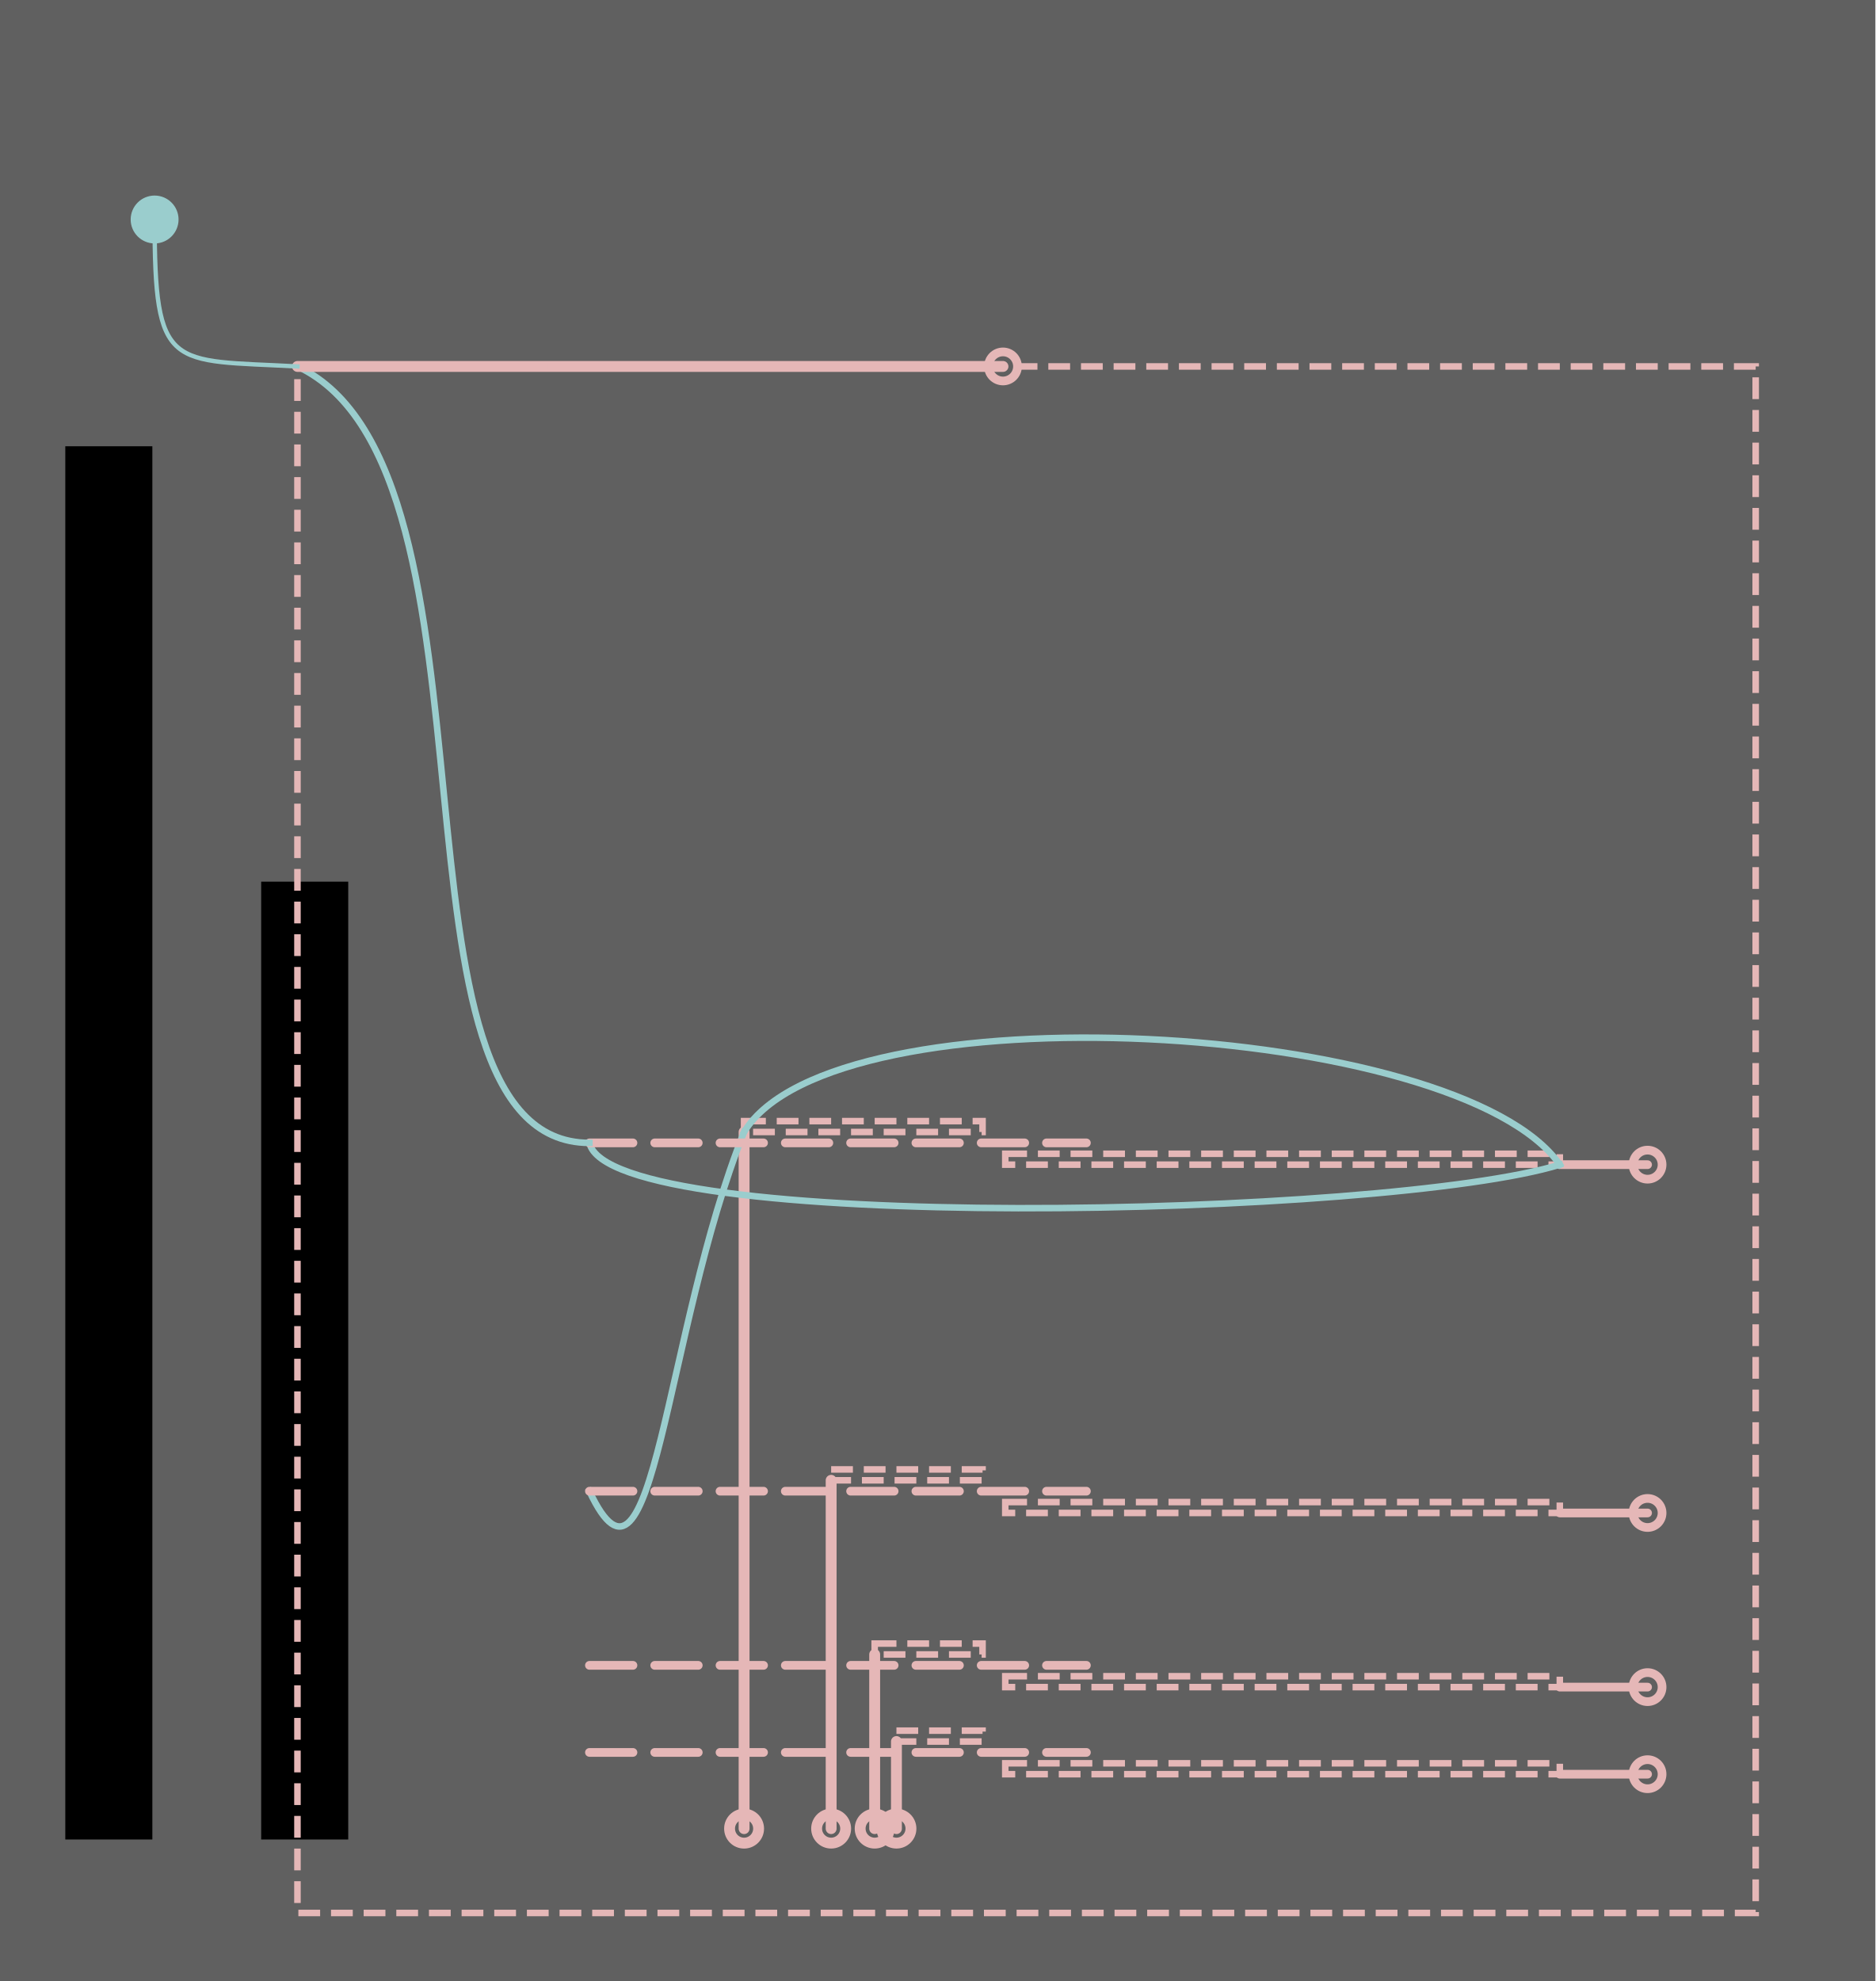
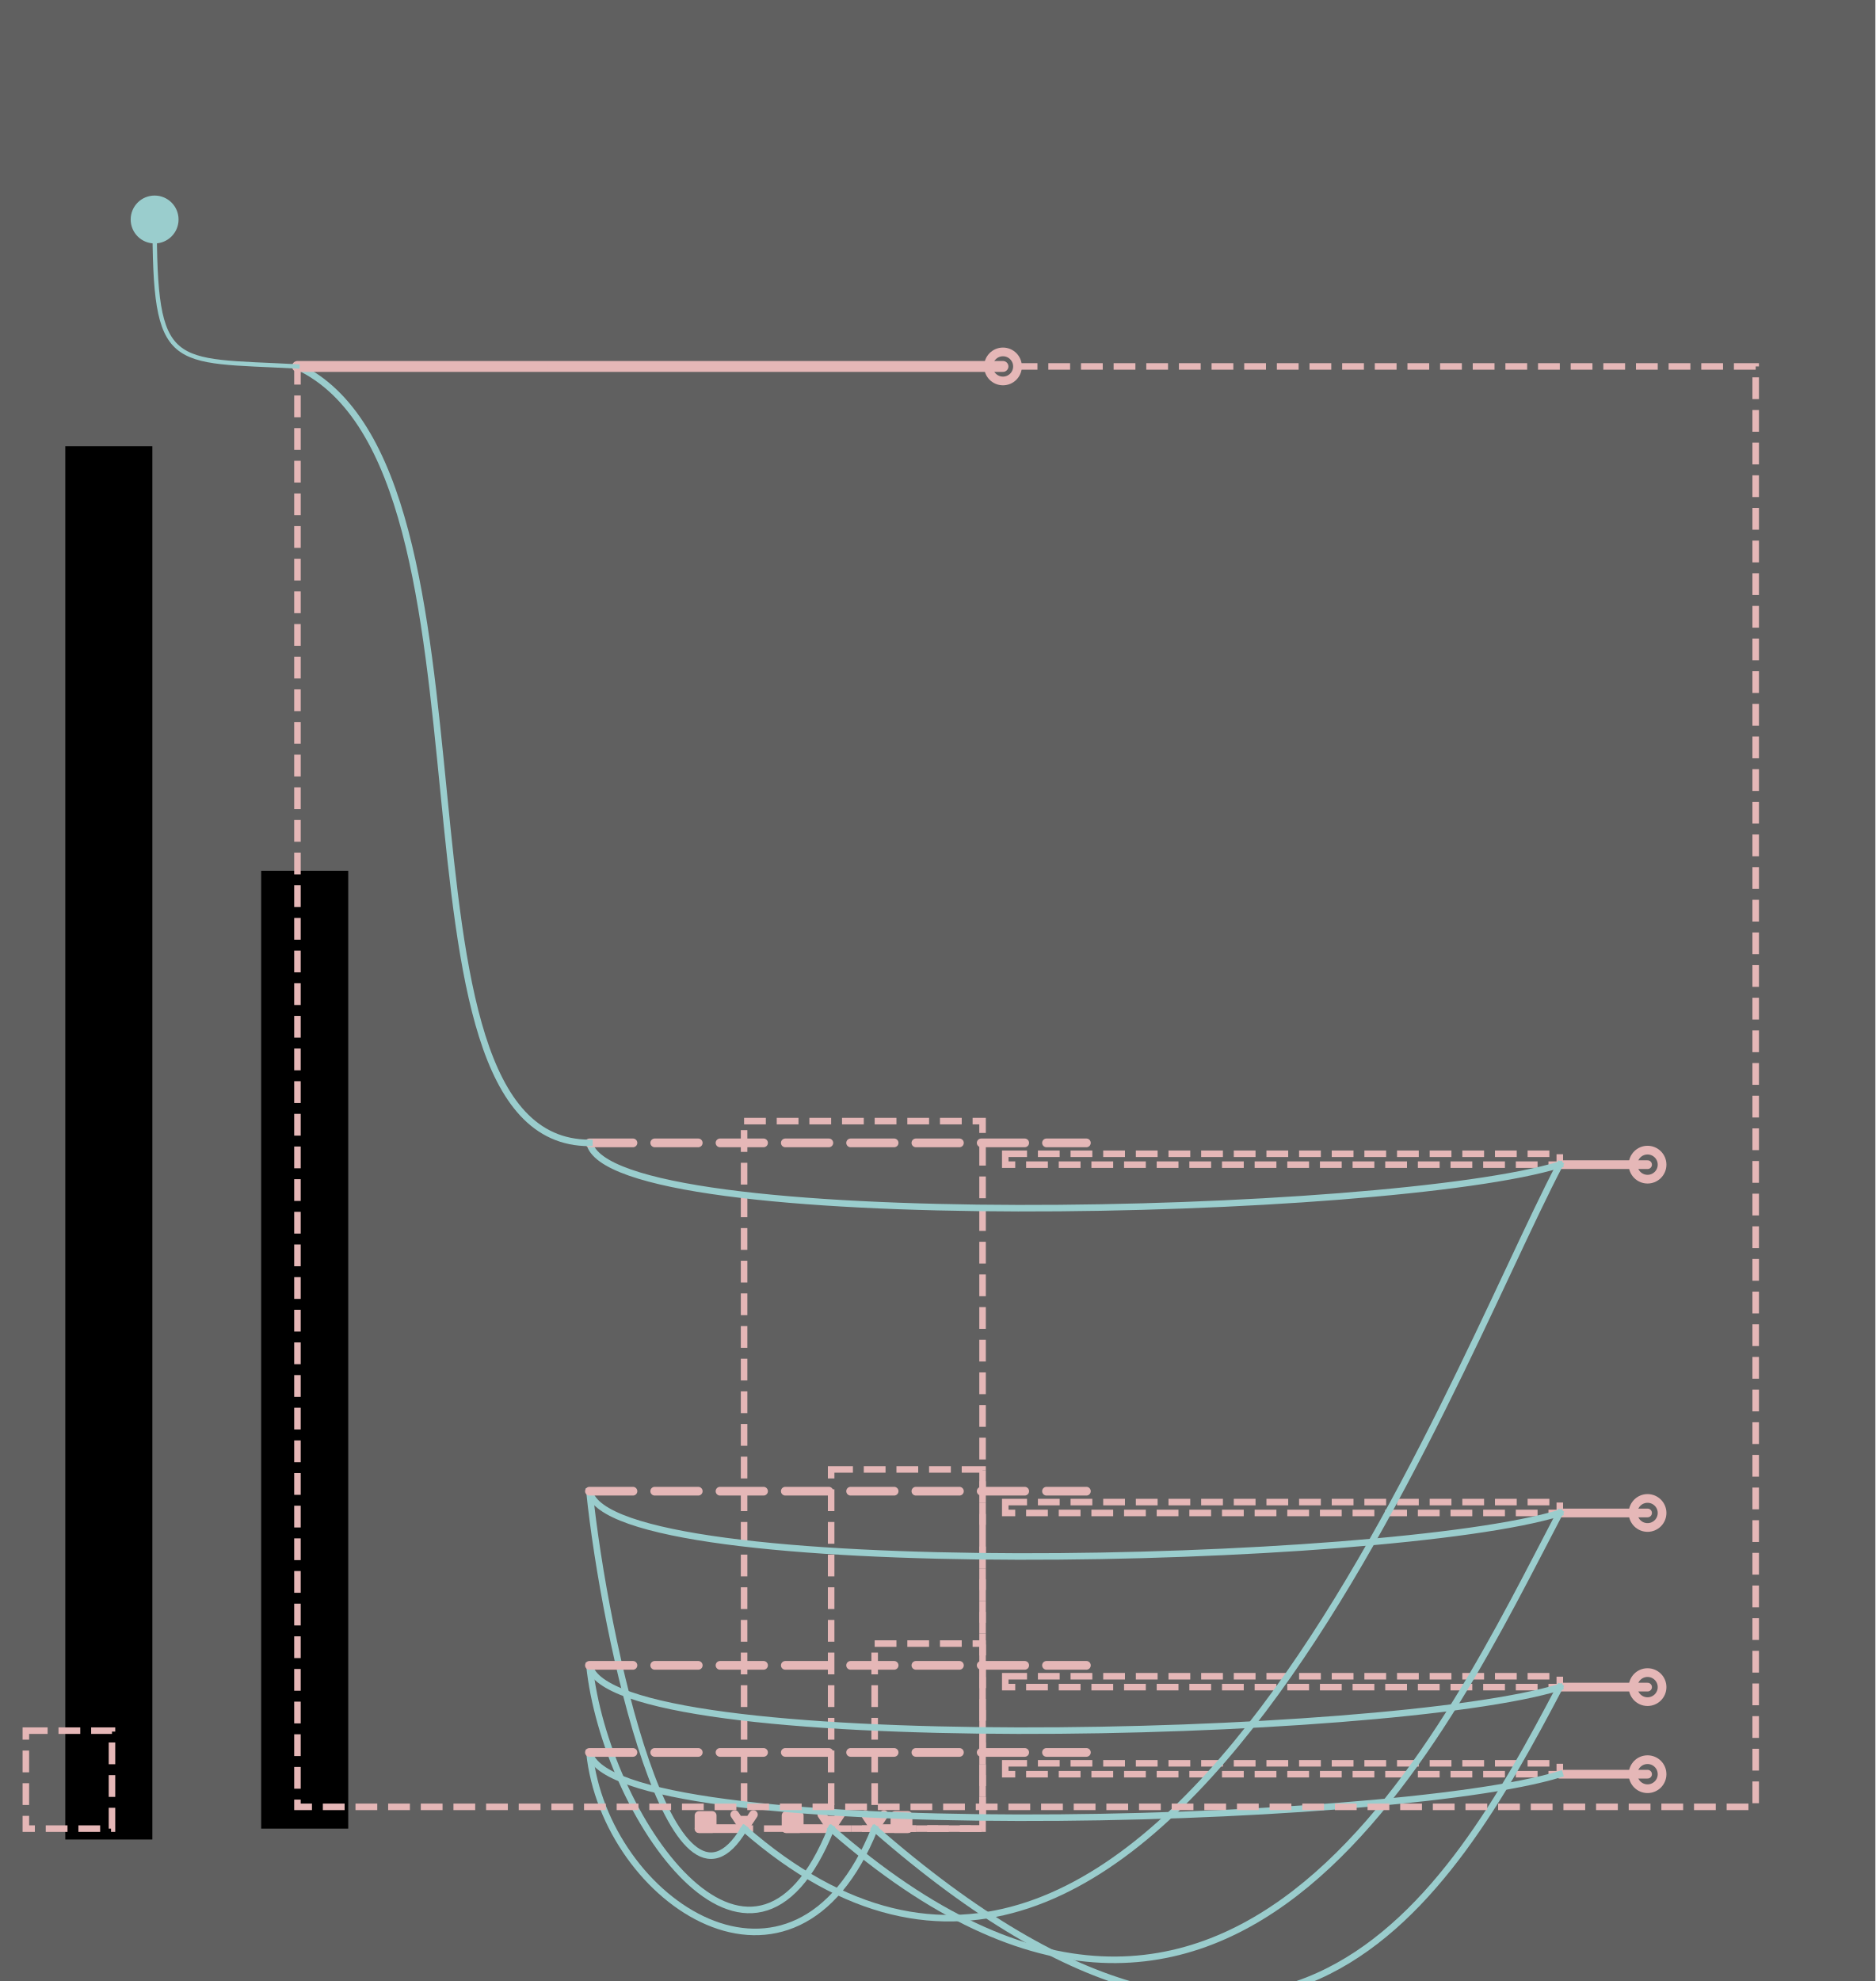
<svg xmlns="http://www.w3.org/2000/svg" version="1.1" x="0px" y="0px" width="86.167px" height="91px" viewBox="0 0 86.167 91" enable-background="new 0 0 86.167 91" xml:space="preserve">
  <g id="Background">
    <rect fill="#606060" width="86.167" height="91" />
  </g>
  <g id="clip8">
    <g id="D">
      <rect x="3" y="20.5" width="4" height="64" />
-       <rect x="12" y="40.5" width="4" height="44" />
+       <rect x="12" y="40" width="4" height="44" />
    </g>
    <g id="I">
      <g id="aligner">
-         <line fill="none" stroke="#E5B7B7" stroke-width="0.5" stroke-linecap="round" stroke-linejoin="round" stroke-miterlimit="10" x1="38.188" y1="68" x2="38.188" y2="84" />
-         <circle fill="none" stroke="#E5B7B7" stroke-width="0.5" stroke-linecap="round" stroke-linejoin="round" stroke-miterlimit="10" cx="38.188" cy="83.999" r="0.667" />
-         <line fill="none" stroke="#E5B7B7" stroke-width="0.5" stroke-linecap="round" stroke-linejoin="round" stroke-miterlimit="10" x1="40.188" y1="76" x2="40.188" y2="84" />
-         <circle fill="none" stroke="#E5B7B7" stroke-width="0.5" stroke-linecap="round" stroke-linejoin="round" stroke-miterlimit="10" cx="40.188" cy="83.999" r="0.667" />
-         <line fill="none" stroke="#E5B7B7" stroke-width="0.5" stroke-linecap="round" stroke-linejoin="round" stroke-miterlimit="10" x1="34.188" y1="52" x2="34.188" y2="84.001" />
-         <circle fill="none" stroke="#E5B7B7" stroke-width="0.5" stroke-linecap="round" stroke-linejoin="round" stroke-miterlimit="10" cx="34.188" cy="84" r="0.667" />
-         <line fill="none" stroke="#E5B7B7" stroke-width="0.5" stroke-linecap="round" stroke-linejoin="round" stroke-miterlimit="10" x1="41.188" y1="80" x2="41.188" y2="84" />
-         <circle fill="none" stroke="#E5B7B7" stroke-width="0.5" stroke-linecap="round" stroke-linejoin="round" stroke-miterlimit="10" cx="41.188" cy="83.999" r="0.667" />
-         <rect x="34.188" y="51.5" fill="none" stroke="#E5B7B7" stroke-width="0.3" stroke-miterlimit="10" stroke-dasharray="1,0.5" width="10.957" height="0.5" />
-         <rect x="38.188" y="67.5" fill="none" stroke="#E5B7B7" stroke-width="0.3" stroke-miterlimit="10" stroke-dasharray="1,0.5" width="6.957" height="0.5" />
-         <rect x="40.188" y="75.5" fill="none" stroke="#E5B7B7" stroke-width="0.3" stroke-miterlimit="10" stroke-dasharray="1,0.5" width="4.957" height="0.5" />
-         <rect x="41.188" y="79.5" fill="none" stroke="#E5B7B7" stroke-width="0.3" stroke-miterlimit="10" stroke-dasharray="1,0.5" width="3.957" height="0.5" />
+         <rect x="34.188" y="51.5" fill="none" stroke="#E5B7B7" stroke-width="0.3" stroke-miterlimit="10" stroke-dasharray="1,0.5" width="10.957" height="32.5" />
+         <rect x="38.188" y="67.5" fill="none" stroke="#E5B7B7" stroke-width="0.3" stroke-miterlimit="10" stroke-dasharray="1,0.5" width="6.957" height="16.5" />
+         <rect x="40.188" y="75.5" fill="none" stroke="#E5B7B7" stroke-width="0.3" stroke-miterlimit="10" stroke-dasharray="1,0.5" width="4.957" height="8.5" />
+         <rect x="1.188" y="79.5" fill="none" stroke="#E5B7B7" stroke-width="0.3" stroke-miterlimit="10" stroke-dasharray="1,0.5" width="3.957" height="4.5" />
+         <line fill="none" stroke="#E5B7B7" stroke-width="0.4" stroke-linecap="round" stroke-linejoin="round" stroke-miterlimit="10" x1="34.188" y1="84" x2="32.118" y2="84" />
+         <polyline fill="none" stroke="#E5B7B7" stroke-width="0.4" stroke-linecap="round" stroke-linejoin="round" stroke-miterlimit="10" points="     33.759,83.356 34.188,84 34.616,83.356    " />
+         <line fill="none" stroke="#E5B7B7" stroke-width="0.4" stroke-linecap="round" stroke-linejoin="round" stroke-miterlimit="10" x1="40.188" y1="84" x2="41.72" y2="84" />
+         <polyline fill="none" stroke="#E5B7B7" stroke-width="0.4" stroke-linecap="round" stroke-linejoin="round" stroke-miterlimit="10" points="     39.759,83.356 40.188,84 40.616,83.356    " />
+         <line fill="none" stroke="#E5B7B7" stroke-width="0.4" stroke-linecap="round" stroke-linejoin="round" stroke-miterlimit="10" x1="38.188" y1="84" x2="36.118" y2="84" />
+         <polyline fill="none" stroke="#E5B7B7" stroke-width="0.4" stroke-linecap="round" stroke-linejoin="round" stroke-miterlimit="10" points="     37.759,83.356 38.188,84 38.616,83.356    " />
+         <rect x="32.118" y="83.397" fill="#E5B7B7" stroke="#E5B7B7" stroke-width="0.4" stroke-linecap="round" stroke-linejoin="round" stroke-miterlimit="10" width="0.603" height="0.603" />
+         <rect x="41.118" y="83.397" fill="#E5B7B7" stroke="#E5B7B7" stroke-width="0.4" stroke-linecap="round" stroke-linejoin="round" stroke-miterlimit="10" width="0.603" height="0.603" />
+         <rect x="36.118" y="83.397" fill="#E5B7B7" stroke="#E5B7B7" stroke-width="0.4" stroke-linecap="round" stroke-linejoin="round" stroke-miterlimit="10" width="0.603" height="0.603" />
      </g>
      <g id="post-mover">
        <line fill="none" stroke="#E5B7B7" stroke-width="0.4" stroke-linecap="round" stroke-linejoin="round" stroke-miterlimit="10" x1="71.667" y1="53.5" x2="75.7" y2="53.5" />
        <circle fill="none" stroke="#E5B7B7" stroke-width="0.4" stroke-linecap="round" stroke-linejoin="round" stroke-miterlimit="10" cx="75.699" cy="53.5" r="0.667" />
        <line fill="none" stroke="#E5B7B7" stroke-width="0.4" stroke-linecap="round" stroke-linejoin="round" stroke-miterlimit="10" x1="71.667" y1="69.5" x2="75.7" y2="69.5" />
        <circle fill="none" stroke="#E5B7B7" stroke-width="0.4" stroke-linecap="round" stroke-linejoin="round" stroke-miterlimit="10" cx="75.699" cy="69.5" r="0.667" />
        <line fill="none" stroke="#E5B7B7" stroke-width="0.4" stroke-linecap="round" stroke-linejoin="round" stroke-miterlimit="10" x1="71.667" y1="77.5" x2="75.7" y2="77.5" />
        <circle fill="none" stroke="#E5B7B7" stroke-width="0.4" stroke-linecap="round" stroke-linejoin="round" stroke-miterlimit="10" cx="75.699" cy="77.5" r="0.667" />
        <line fill="none" stroke="#E5B7B7" stroke-width="0.4" stroke-linecap="round" stroke-linejoin="round" stroke-miterlimit="10" x1="71.667" y1="81.5" x2="75.7" y2="81.5" />
        <circle fill="none" stroke="#E5B7B7" stroke-width="0.4" stroke-linecap="round" stroke-linejoin="round" stroke-miterlimit="10" cx="75.699" cy="81.5" r="0.667" />
        <rect x="46.188" y="53" fill="none" stroke="#E5B7B7" stroke-width="0.3" stroke-miterlimit="10" stroke-dasharray="1,0.5" width="25.479" height="0.5" />
        <rect x="46.188" y="69" fill="none" stroke="#E5B7B7" stroke-width="0.3" stroke-miterlimit="10" stroke-dasharray="1,0.5" width="25.479" height="0.5" />
        <rect x="46.188" y="77" fill="none" stroke="#E5B7B7" stroke-width="0.3" stroke-miterlimit="10" stroke-dasharray="1,0.5" width="25.479" height="0.5" />
        <rect x="46.188" y="81" fill="none" stroke="#E5B7B7" stroke-width="0.3" stroke-miterlimit="10" stroke-dasharray="1,0.5" width="25.479" height="0.5" />
      </g>
      <path fill="none" stroke="#9ACDCD" stroke-width="0.3" stroke-linecap="square" stroke-miterlimit="10" d="M71.667,53.5    c-7.833,2.416-43.667,3.25-44.584-1" />
-       <path fill="none" stroke="#9ACDCD" stroke-width="0.3" stroke-linecap="square" stroke-miterlimit="10" d="M71.667,53.5    c-4.625-6.625-33.375-8.25-37.479-1.5" />
-       <path fill="none" stroke="#9ACDCD" stroke-width="0.3" stroke-linecap="square" stroke-miterlimit="10" d="M34.188,52    c-3.689,9.195-4.127,22.834-7.106,16.5" />
+       <path fill="none" stroke="#9ACDCD" stroke-width="0.3" stroke-linecap="square" stroke-miterlimit="10" d="M71.667,69.5    c-7.833,2.416-43.667,3.25-44.584-1" />
+       <path fill="none" stroke="#9ACDCD" stroke-width="0.3" stroke-linecap="square" stroke-miterlimit="10" d="M71.667,77.5    c-7.833,2.416-43.667,3.25-44.584-1" />
+       <path fill="none" stroke="#9ACDCD" stroke-width="0.3" stroke-linecap="square" stroke-miterlimit="10" d="M71.667,81.5    c-7.833,2.416-43.667,3.25-44.584-1" />
+       <path fill="none" stroke="#9ACDCD" stroke-width="0.3" stroke-linecap="square" stroke-miterlimit="10" d="M71.667,53.5    c-5.125,9.75-18.75,46.875-37.479,30.5" />
+       <path fill="none" stroke="#9ACDCD" stroke-width="0.3" stroke-linecap="square" stroke-miterlimit="10" d="M71.667,69.5    c-5.125,9.75-14.75,30.875-33.479,14.5" />
+       <path fill="none" stroke="#9ACDCD" stroke-width="0.3" stroke-linecap="square" stroke-miterlimit="10" d="M71.667,77.5    c-5.125,9.75-12.75,22.875-31.479,6.5" />
+       <path fill="none" stroke="#9ACDCD" stroke-width="0.3" stroke-linecap="square" stroke-miterlimit="10" d="M34.188,84    c-3.271,5.5-6.396-8.625-7.106-15.5" />
+       <path fill="none" stroke="#9ACDCD" stroke-width="0.3" stroke-linecap="square" stroke-miterlimit="10" d="M38.188,84    c-3.689,9.195-10.396-0.625-11.106-7.5" />
+       <path fill="none" stroke="#9ACDCD" stroke-width="0.3" stroke-linecap="square" stroke-miterlimit="10" d="M40.188,84    c-3.689,9.195-12.396,3.375-13.106-3.5" />
      <g id="cutter">
        <line fill="none" stroke="#E5B7B7" stroke-width="0.4" stroke-linecap="round" stroke-linejoin="round" stroke-miterlimit="10" stroke-dasharray="2,1" x1="27.082" y1="52.5" x2="49.916" y2="52.5" />
        <line fill="none" stroke="#E5B7B7" stroke-width="0.4" stroke-linecap="round" stroke-linejoin="round" stroke-miterlimit="10" stroke-dasharray="2,1" x1="27.082" y1="68.5" x2="49.916" y2="68.5" />
        <line fill="none" stroke="#E5B7B7" stroke-width="0.4" stroke-linecap="round" stroke-linejoin="round" stroke-miterlimit="10" stroke-dasharray="2,1" x1="27.082" y1="76.5" x2="49.916" y2="76.5" />
        <line fill="none" stroke="#E5B7B7" stroke-width="0.4" stroke-linecap="round" stroke-linejoin="round" stroke-miterlimit="10" stroke-dasharray="2,1" x1="27.082" y1="80.5" x2="49.916" y2="80.5" />
      </g>
      <path fill="none" stroke="#9ACDCD" stroke-width="0.3" stroke-linecap="square" stroke-miterlimit="10" d="M13.667,16.833    C23.792,21.583,16.999,52.5,27.082,52.5" />
      <g id="pre-mover">
        <circle fill="none" stroke="#E5B7B7" stroke-width="0.4" stroke-linecap="round" stroke-linejoin="round" stroke-miterlimit="10" cx="46.083" cy="16.833" r="0.667" />
        <line fill="none" stroke="#E5B7B7" stroke-width="0.5" stroke-linecap="round" stroke-linejoin="round" stroke-miterlimit="10" x1="13.667" y1="16.833" x2="46.083" y2="16.833" />
-         <rect x="13.667" y="16.833" fill="none" stroke="#E5B7B7" stroke-width="0.3" stroke-miterlimit="10" stroke-dasharray="1,0.5" width="67" height="71.042" />
+         <rect x="13.667" y="16.833" fill="none" stroke="#E5B7B7" stroke-width="0.3" stroke-miterlimit="10" stroke-dasharray="1,0.5" width="67" height="66.167" />
      </g>
      <path fill="none" stroke="#9ACDCD" stroke-width="0.2" stroke-linecap="square" stroke-miterlimit="10" d="M13.667,16.833    c-5.875-0.313-6.563,0.25-6.563-6.75" />
      <circle fill="#9ACDCD" stroke="#9ACDCD" stroke-width="0.2" stroke-linecap="square" stroke-miterlimit="10" cx="7.104" cy="10.083" r="1" />
    </g>
  </g>
</svg>
